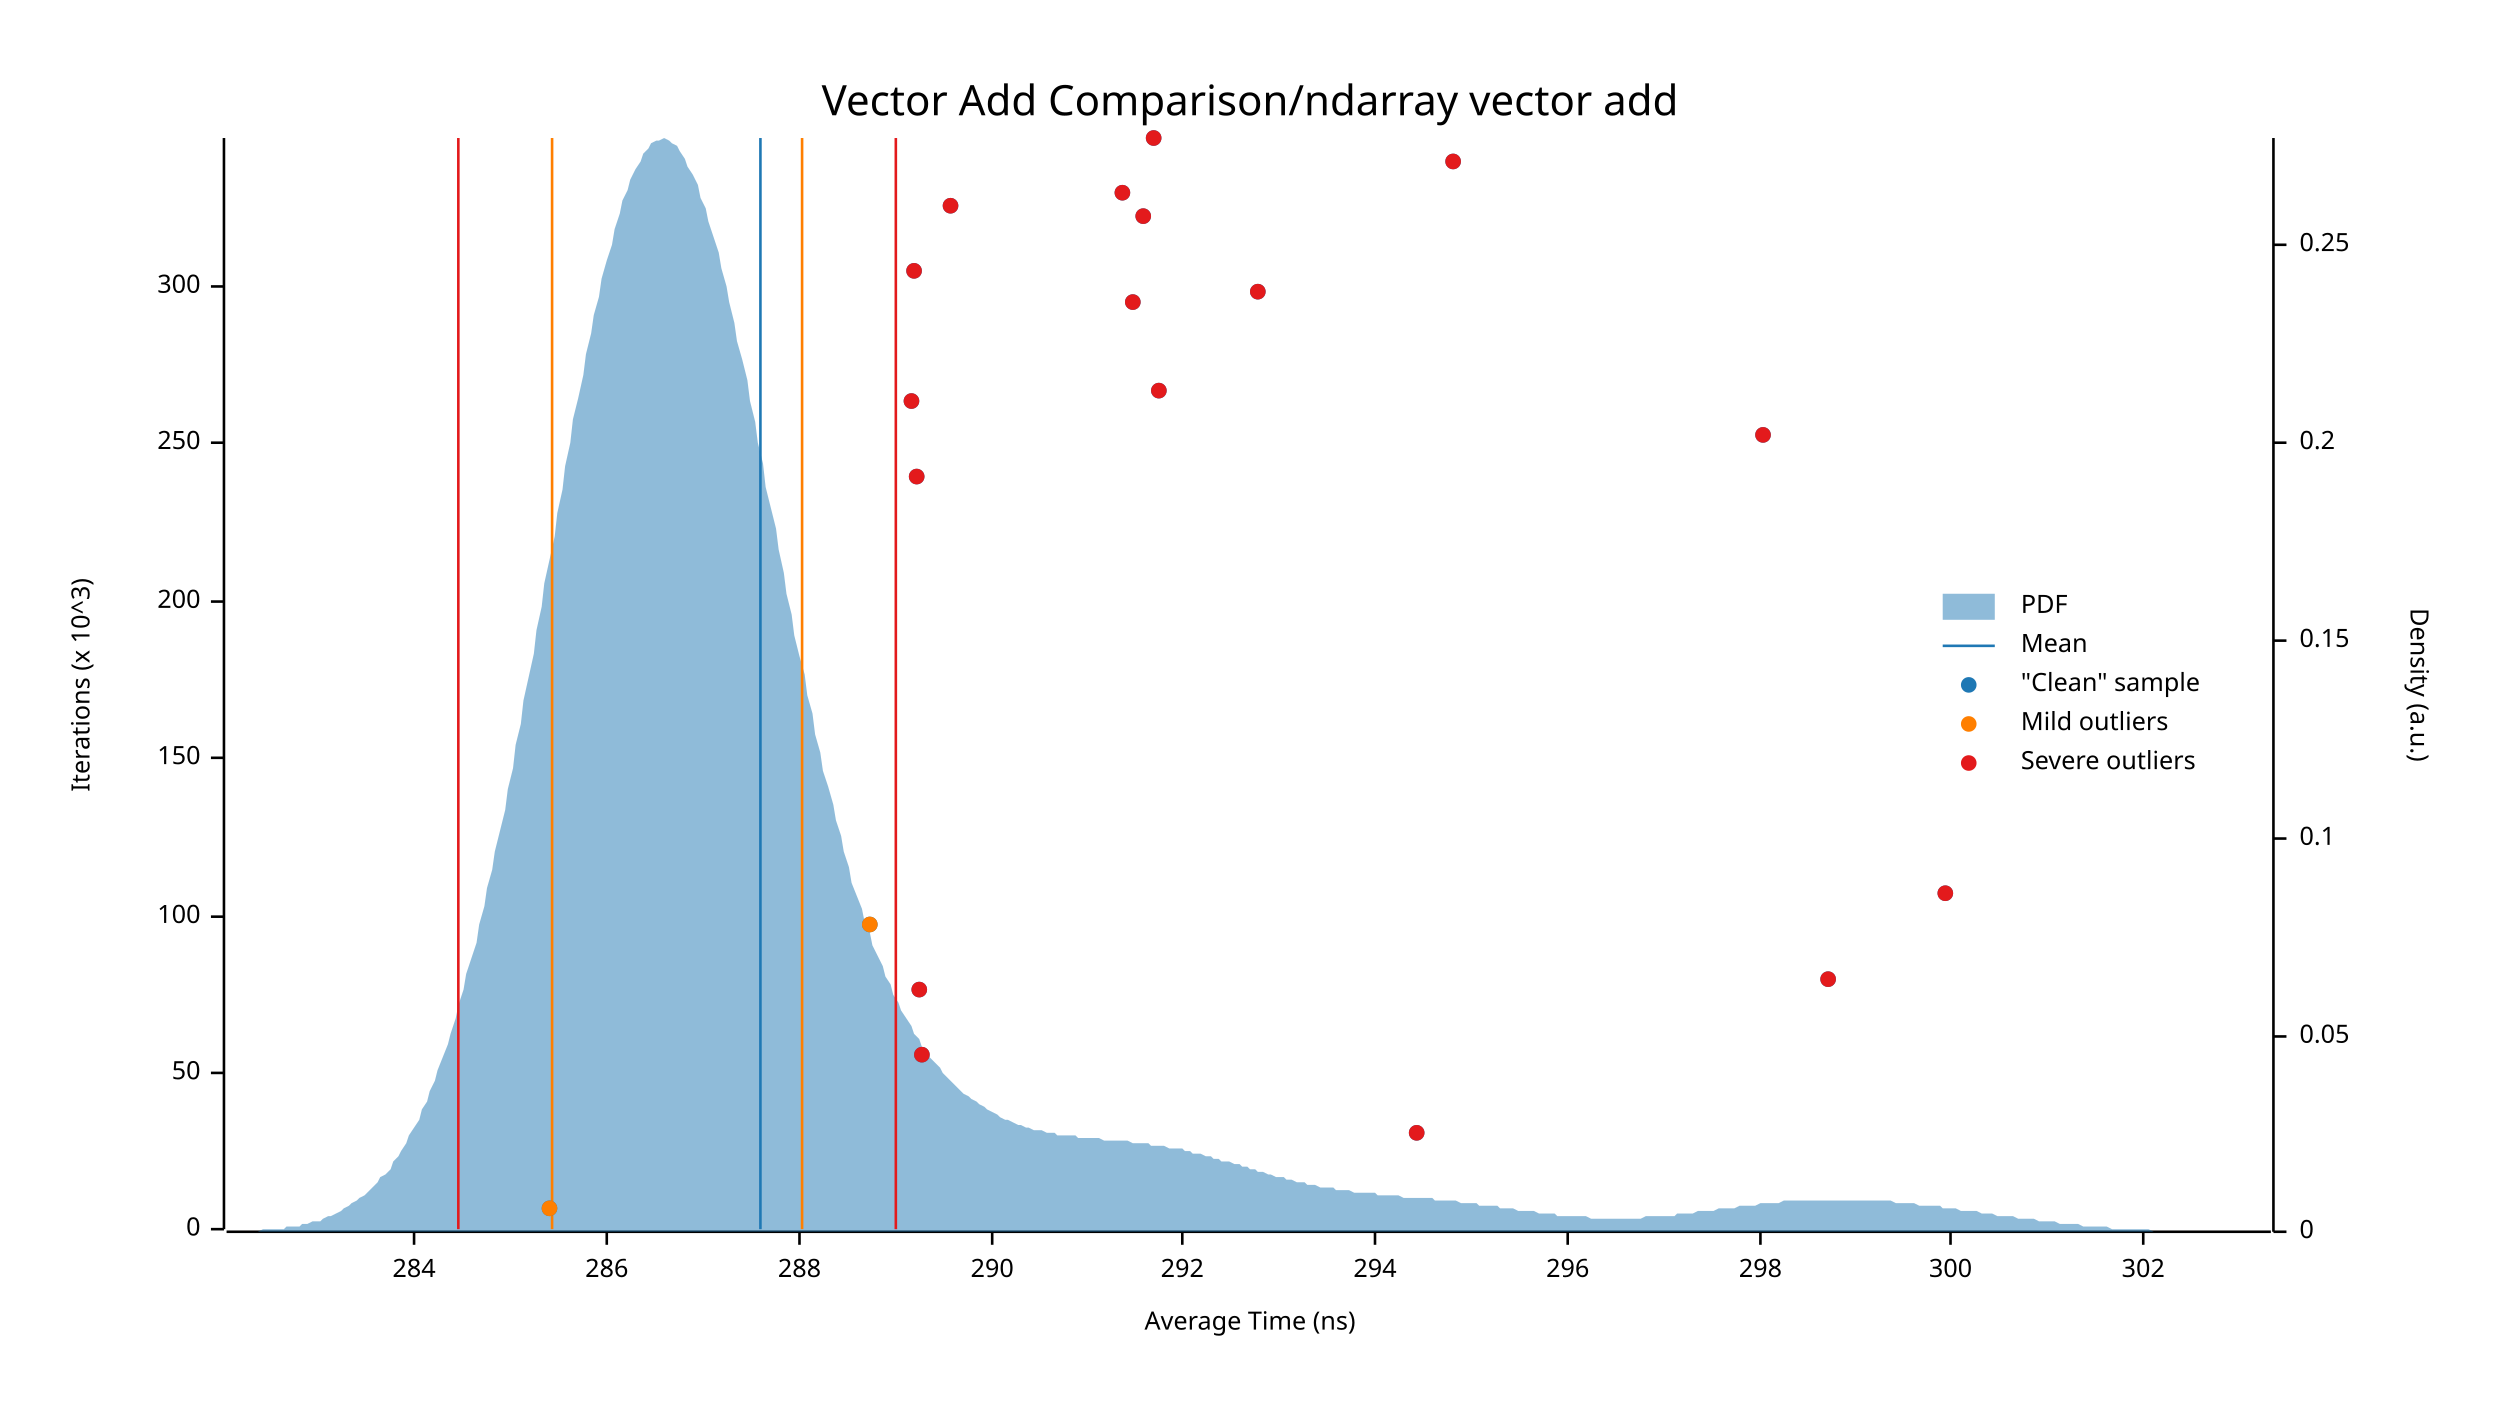
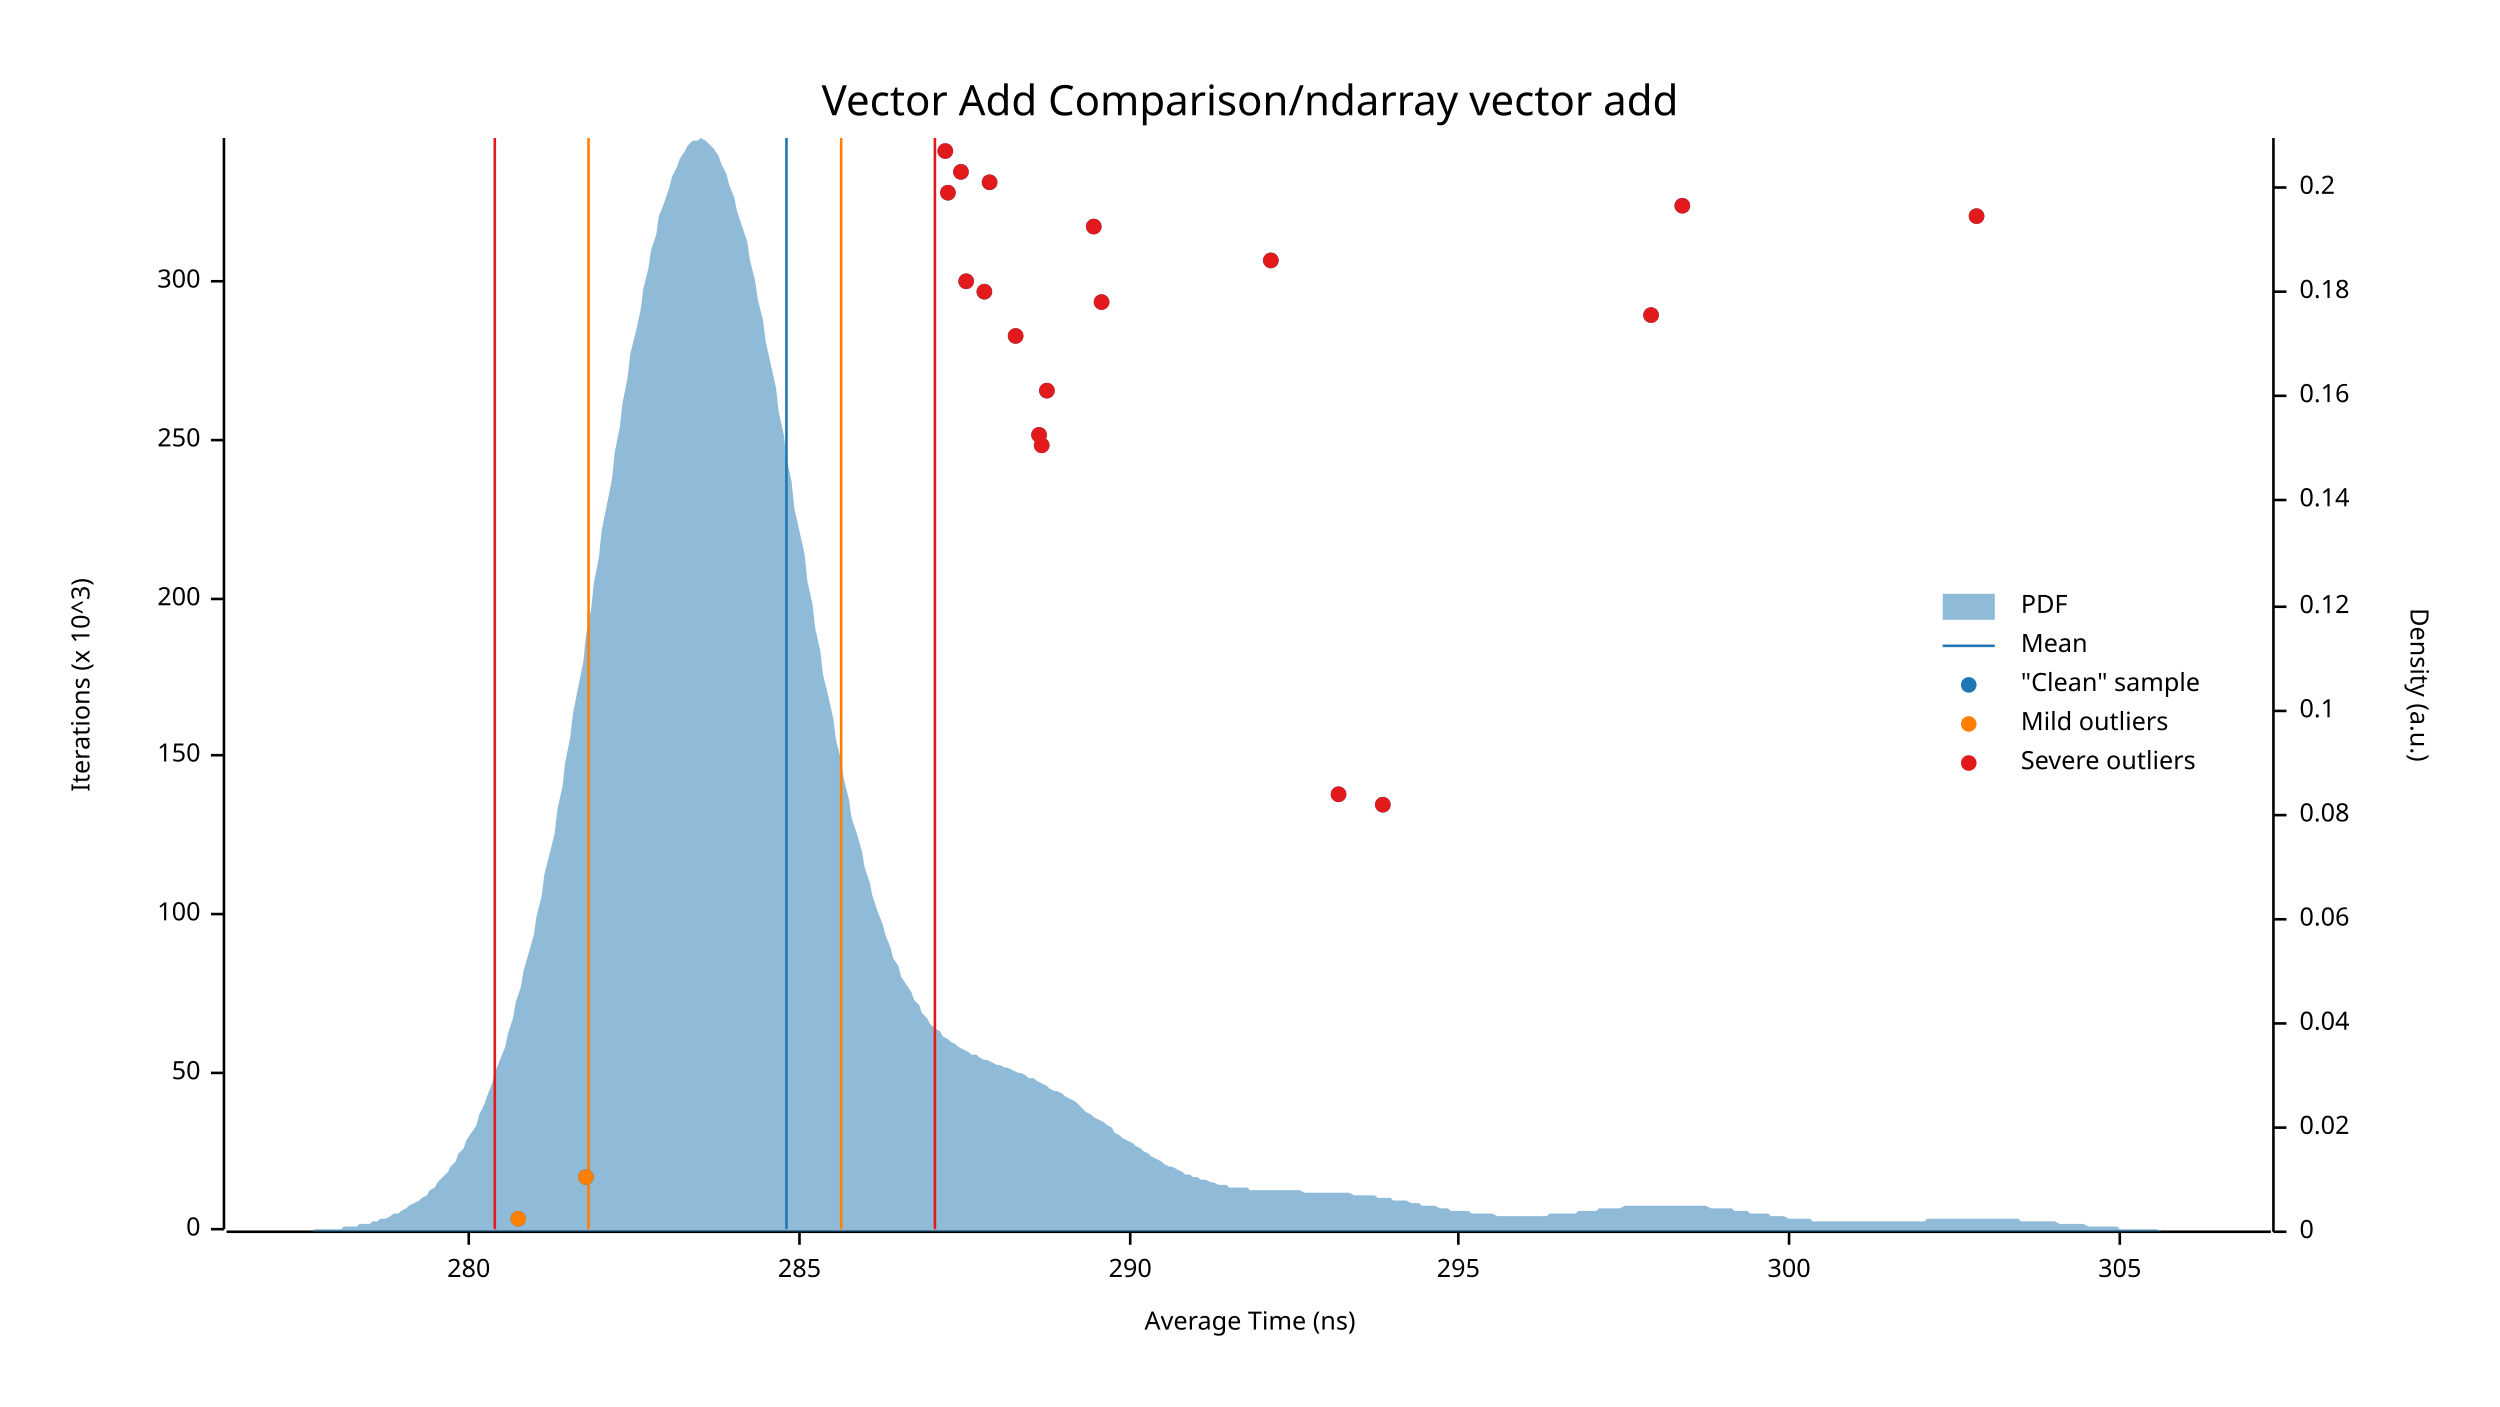
<svg xmlns="http://www.w3.org/2000/svg" width="960" height="540" viewBox="0 0 960 540">
  <text x="480" y="32" dy="0.76em" text-anchor="middle" font-family="sans-serif" font-size="16.129" opacity="1" fill="#000000">
Vector Add Comparison/ndarray vector add
</text>
  <text x="27" y="263" dy="0.76em" text-anchor="middle" font-family="sans-serif" font-size="9.677" opacity="1" fill="#000000" transform="rotate(270, 27, 263)">
Iterations (x 10^3)
</text>
  <text x="480" y="513" dy="-0.5ex" text-anchor="middle" font-family="sans-serif" font-size="9.677" opacity="1" fill="#000000">
Average Time (ns)
</text>
  <polyline fill="none" opacity="1" stroke="#000000" stroke-width="1" points="86,53 86,472 " />
  <text x="77" y="472" dy="0.5ex" text-anchor="end" font-family="sans-serif" font-size="9.677" opacity="1" fill="#000000">
0
</text>
  <polyline fill="none" opacity="1" stroke="#000000" stroke-width="1" points="81,472 86,472 " />
  <text x="77" y="412" dy="0.5ex" text-anchor="end" font-family="sans-serif" font-size="9.677" opacity="1" fill="#000000">
50
</text>
  <polyline fill="none" opacity="1" stroke="#000000" stroke-width="1" points="81,412 86,412 " />
-   <text x="77" y="352" dy="0.5ex" text-anchor="end" font-family="sans-serif" font-size="9.677" opacity="1" fill="#000000">
+   <text x="77" y="351" dy="0.5ex" text-anchor="end" font-family="sans-serif" font-size="9.677" opacity="1" fill="#000000">
100
</text>
-   <polyline fill="none" opacity="1" stroke="#000000" stroke-width="1" points="81,352 86,352 " />
-   <text x="77" y="291" dy="0.5ex" text-anchor="end" font-family="sans-serif" font-size="9.677" opacity="1" fill="#000000">
+   <polyline fill="none" opacity="1" stroke="#000000" stroke-width="1" points="81,351 86,351 " />
+   <text x="77" y="290" dy="0.5ex" text-anchor="end" font-family="sans-serif" font-size="9.677" opacity="1" fill="#000000">
150
</text>
-   <polyline fill="none" opacity="1" stroke="#000000" stroke-width="1" points="81,291 86,291 " />
-   <text x="77" y="231" dy="0.5ex" text-anchor="end" font-family="sans-serif" font-size="9.677" opacity="1" fill="#000000">
+   <polyline fill="none" opacity="1" stroke="#000000" stroke-width="1" points="81,290 86,290 " />
+   <text x="77" y="230" dy="0.5ex" text-anchor="end" font-family="sans-serif" font-size="9.677" opacity="1" fill="#000000">
200
</text>
-   <polyline fill="none" opacity="1" stroke="#000000" stroke-width="1" points="81,231 86,231 " />
-   <text x="77" y="170" dy="0.5ex" text-anchor="end" font-family="sans-serif" font-size="9.677" opacity="1" fill="#000000">
+   <polyline fill="none" opacity="1" stroke="#000000" stroke-width="1" points="81,230 86,230 " />
+   <text x="77" y="169" dy="0.5ex" text-anchor="end" font-family="sans-serif" font-size="9.677" opacity="1" fill="#000000">
250
</text>
-   <polyline fill="none" opacity="1" stroke="#000000" stroke-width="1" points="81,170 86,170 " />
-   <text x="77" y="110" dy="0.5ex" text-anchor="end" font-family="sans-serif" font-size="9.677" opacity="1" fill="#000000">
+   <polyline fill="none" opacity="1" stroke="#000000" stroke-width="1" points="81,169 86,169 " />
+   <text x="77" y="108" dy="0.5ex" text-anchor="end" font-family="sans-serif" font-size="9.677" opacity="1" fill="#000000">
300
</text>
-   <polyline fill="none" opacity="1" stroke="#000000" stroke-width="1" points="81,110 86,110 " />
+   <polyline fill="none" opacity="1" stroke="#000000" stroke-width="1" points="81,108 86,108 " />
  <polyline fill="none" opacity="1" stroke="#000000" stroke-width="1" points="87,473 872,473 " />
-   <text x="159" y="483" dy="0.76em" text-anchor="middle" font-family="sans-serif" font-size="9.677" opacity="1" fill="#000000">
- 284
+   <text x="180" y="483" dy="0.76em" text-anchor="middle" font-family="sans-serif" font-size="9.677" opacity="1" fill="#000000">
+ 280
</text>
-   <polyline fill="none" opacity="1" stroke="#000000" stroke-width="1" points="159,473 159,478 " />
-   <text x="233" y="483" dy="0.76em" text-anchor="middle" font-family="sans-serif" font-size="9.677" opacity="1" fill="#000000">
- 286
- </text>
-   <polyline fill="none" opacity="1" stroke="#000000" stroke-width="1" points="233,473 233,478 " />
+   <polyline fill="none" opacity="1" stroke="#000000" stroke-width="1" points="180,473 180,478 " />
  <text x="307" y="483" dy="0.76em" text-anchor="middle" font-family="sans-serif" font-size="9.677" opacity="1" fill="#000000">
- 288
+ 285
</text>
  <polyline fill="none" opacity="1" stroke="#000000" stroke-width="1" points="307,473 307,478 " />
-   <text x="381" y="483" dy="0.76em" text-anchor="middle" font-family="sans-serif" font-size="9.677" opacity="1" fill="#000000">
+   <text x="434" y="483" dy="0.76em" text-anchor="middle" font-family="sans-serif" font-size="9.677" opacity="1" fill="#000000">
290
</text>
-   <polyline fill="none" opacity="1" stroke="#000000" stroke-width="1" points="381,473 381,478 " />
-   <text x="454" y="483" dy="0.76em" text-anchor="middle" font-family="sans-serif" font-size="9.677" opacity="1" fill="#000000">
- 292
+   <polyline fill="none" opacity="1" stroke="#000000" stroke-width="1" points="434,473 434,478 " />
+   <text x="560" y="483" dy="0.76em" text-anchor="middle" font-family="sans-serif" font-size="9.677" opacity="1" fill="#000000">
+ 295
</text>
-   <polyline fill="none" opacity="1" stroke="#000000" stroke-width="1" points="454,473 454,478 " />
-   <text x="528" y="483" dy="0.76em" text-anchor="middle" font-family="sans-serif" font-size="9.677" opacity="1" fill="#000000">
- 294
- </text>
-   <polyline fill="none" opacity="1" stroke="#000000" stroke-width="1" points="528,473 528,478 " />
-   <text x="602" y="483" dy="0.76em" text-anchor="middle" font-family="sans-serif" font-size="9.677" opacity="1" fill="#000000">
- 296
- </text>
-   <polyline fill="none" opacity="1" stroke="#000000" stroke-width="1" points="602,473 602,478 " />
-   <text x="676" y="483" dy="0.76em" text-anchor="middle" font-family="sans-serif" font-size="9.677" opacity="1" fill="#000000">
- 298
- </text>
-   <polyline fill="none" opacity="1" stroke="#000000" stroke-width="1" points="676,473 676,478 " />
-   <text x="749" y="483" dy="0.76em" text-anchor="middle" font-family="sans-serif" font-size="9.677" opacity="1" fill="#000000">
+   <polyline fill="none" opacity="1" stroke="#000000" stroke-width="1" points="560,473 560,478 " />
+   <text x="687" y="483" dy="0.76em" text-anchor="middle" font-family="sans-serif" font-size="9.677" opacity="1" fill="#000000">
300
</text>
-   <polyline fill="none" opacity="1" stroke="#000000" stroke-width="1" points="749,473 749,478 " />
-   <text x="823" y="483" dy="0.76em" text-anchor="middle" font-family="sans-serif" font-size="9.677" opacity="1" fill="#000000">
- 302
+   <polyline fill="none" opacity="1" stroke="#000000" stroke-width="1" points="687,473 687,478 " />
+   <text x="814" y="483" dy="0.76em" text-anchor="middle" font-family="sans-serif" font-size="9.677" opacity="1" fill="#000000">
+ 305
</text>
-   <polyline fill="none" opacity="1" stroke="#000000" stroke-width="1" points="823,473 823,478 " />
+   <polyline fill="none" opacity="1" stroke="#000000" stroke-width="1" points="814,473 814,478 " />
  <text x="933" y="263" dy="0.76em" text-anchor="middle" font-family="sans-serif" font-size="9.677" opacity="1" fill="#000000" transform="rotate(90, 933, 263)">
Density (a.u.)
</text>
  <polyline fill="none" opacity="1" stroke="#000000" stroke-width="1" points="873,53 873,473 " />
  <text x="883" y="473" dy="0.5ex" text-anchor="start" font-family="sans-serif" font-size="9.677" opacity="1" fill="#000000">
0
</text>
  <polyline fill="none" opacity="1" stroke="#000000" stroke-width="1" points="873,473 878,473 " />
-   <text x="883" y="398" dy="0.5ex" text-anchor="start" font-family="sans-serif" font-size="9.677" opacity="1" fill="#000000">
- 0.05
+   <text x="883" y="433" dy="0.5ex" text-anchor="start" font-family="sans-serif" font-size="9.677" opacity="1" fill="#000000">
+ 0.02
</text>
-   <polyline fill="none" opacity="1" stroke="#000000" stroke-width="1" points="873,398 878,398 " />
-   <text x="883" y="322" dy="0.5ex" text-anchor="start" font-family="sans-serif" font-size="9.677" opacity="1" fill="#000000">
+   <polyline fill="none" opacity="1" stroke="#000000" stroke-width="1" points="873,433 878,433 " />
+   <text x="883" y="393" dy="0.5ex" text-anchor="start" font-family="sans-serif" font-size="9.677" opacity="1" fill="#000000">
+ 0.04
+ </text>
+   <polyline fill="none" opacity="1" stroke="#000000" stroke-width="1" points="873,393 878,393 " />
+   <text x="883" y="353" dy="0.5ex" text-anchor="start" font-family="sans-serif" font-size="9.677" opacity="1" fill="#000000">
+ 0.06
+ </text>
+   <polyline fill="none" opacity="1" stroke="#000000" stroke-width="1" points="873,353 878,353 " />
+   <text x="883" y="313" dy="0.5ex" text-anchor="start" font-family="sans-serif" font-size="9.677" opacity="1" fill="#000000">
+ 0.08
+ </text>
+   <polyline fill="none" opacity="1" stroke="#000000" stroke-width="1" points="873,313 878,313 " />
+   <text x="883" y="273" dy="0.5ex" text-anchor="start" font-family="sans-serif" font-size="9.677" opacity="1" fill="#000000">
0.1
</text>
-   <polyline fill="none" opacity="1" stroke="#000000" stroke-width="1" points="873,322 878,322 " />
-   <text x="883" y="246" dy="0.5ex" text-anchor="start" font-family="sans-serif" font-size="9.677" opacity="1" fill="#000000">
- 0.15
+   <polyline fill="none" opacity="1" stroke="#000000" stroke-width="1" points="873,273 878,273 " />
+   <text x="883" y="233" dy="0.5ex" text-anchor="start" font-family="sans-serif" font-size="9.677" opacity="1" fill="#000000">
+ 0.12
</text>
-   <polyline fill="none" opacity="1" stroke="#000000" stroke-width="1" points="873,246 878,246 " />
-   <text x="883" y="170" dy="0.5ex" text-anchor="start" font-family="sans-serif" font-size="9.677" opacity="1" fill="#000000">
+   <polyline fill="none" opacity="1" stroke="#000000" stroke-width="1" points="873,233 878,233 " />
+   <text x="883" y="192" dy="0.5ex" text-anchor="start" font-family="sans-serif" font-size="9.677" opacity="1" fill="#000000">
+ 0.14
+ </text>
+   <polyline fill="none" opacity="1" stroke="#000000" stroke-width="1" points="873,192 878,192 " />
+   <text x="883" y="152" dy="0.5ex" text-anchor="start" font-family="sans-serif" font-size="9.677" opacity="1" fill="#000000">
+ 0.16
+ </text>
+   <polyline fill="none" opacity="1" stroke="#000000" stroke-width="1" points="873,152 878,152 " />
+   <text x="883" y="112" dy="0.5ex" text-anchor="start" font-family="sans-serif" font-size="9.677" opacity="1" fill="#000000">
+ 0.18
+ </text>
+   <polyline fill="none" opacity="1" stroke="#000000" stroke-width="1" points="873,112 878,112 " />
+   <text x="883" y="72" dy="0.5ex" text-anchor="start" font-family="sans-serif" font-size="9.677" opacity="1" fill="#000000">
0.2
</text>
-   <polyline fill="none" opacity="1" stroke="#000000" stroke-width="1" points="873,170 878,170 " />
-   <text x="883" y="94" dy="0.5ex" text-anchor="start" font-family="sans-serif" font-size="9.677" opacity="1" fill="#000000">
- 0.25
- </text>
-   <polyline fill="none" opacity="1" stroke="#000000" stroke-width="1" points="873,94 878,94 " />
-   <polygon opacity="0.5" fill="#1F78B4" points="87,473 88,473 90,473 91,473 93,473 94,473 96,473 98,473 99,473 101,472 102,472 104,472 105,472 107,472 109,472 110,471 112,471 113,471 115,471 116,470 118,470 120,469 121,469 123,469 124,468 126,467 127,467 129,466 131,465 132,464 134,463 135,462 137,461 138,460 140,459 142,457 143,456 145,454 146,452 148,451 150,449 151,446 153,444 154,442 156,439 157,436 159,433 161,430 162,426 164,423 165,419 167,415 168,411 170,406 172,401 173,397 175,391 176,386 178,380 179,374 181,368 183,362 184,355 186,348 187,341 189,334 190,327 192,319 194,311 195,303 197,295 198,286 200,278 201,269 203,260 205,251 206,242 208,233 209,224 211,215 213,206 214,197 216,188 217,179 219,170 220,161 222,153 224,144 225,136 227,128 228,121 230,114 231,107 233,100 235,94 236,88 238,82 239,77 241,73 242,69 244,65 246,62 247,59 249,57 250,55 252,54 253,54 255,53 257,54 258,55 260,56 261,58 263,61 264,64 266,67 268,71 269,76 271,80 272,85 274,91 276,97 277,103 279,110 280,116 282,124 283,131 285,138 287,146 288,154 290,162 291,170 293,178 294,187 296,195 298,203 299,211 301,220 302,228 304,236 305,244 307,252 309,259 310,267 312,274 313,282 315,289 316,296 318,302 320,309 321,315 323,321 324,327 326,333 327,339 329,344 331,349 332,354 334,358 335,363 337,367 339,371 340,375 342,378 343,382 345,385 346,388 348,391 350,394 351,397 353,399 354,402 356,404 357,406 359,408 361,410 362,412 364,414 365,415 367,417 368,418 370,420 372,421 373,422 375,423 376,424 378,425 379,426 381,427 383,428 384,429 386,430 387,430 389,431 391,432 392,432 394,433 395,433 397,434 398,434 400,434 402,435 403,435 405,435 406,436 408,436 409,436 411,436 413,436 414,437 416,437 417,437 419,437 420,437 422,437 424,438 425,438 427,438 428,438 430,438 431,438 433,438 435,439 436,439 438,439 439,439 441,439 442,440 444,440 446,440 447,440 449,441 450,441 452,441 454,441 455,442 457,442 458,443 460,443 461,443 463,444 465,444 466,445 468,445 469,446 471,446 472,446 474,447 476,447 477,448 479,448 480,449 482,449 483,450 485,450 487,451 488,451 490,452 491,452 493,452 494,453 496,453 498,454 499,454 501,454 502,455 504,455 505,455 507,456 509,456 510,456 512,456 513,457 515,457 517,457 518,457 520,458 521,458 523,458 524,458 526,458 528,458 529,459 531,459 532,459 534,459 535,459 537,459 539,460 540,460 542,460 543,460 545,460 546,460 548,460 550,460 551,461 553,461 554,461 556,461 557,461 559,461 561,462 562,462 564,462 565,462 567,462 568,463 570,463 572,463 573,463 575,463 576,464 578,464 580,464 581,464 583,465 584,465 586,465 587,465 589,465 591,466 592,466 594,466 595,466 597,466 598,467 600,467 602,467 603,467 605,467 606,467 608,467 609,467 611,468 613,468 614,468 616,468 617,468 619,468 620,468 622,468 624,468 625,468 627,468 628,468 630,468 632,467 633,467 635,467 636,467 638,467 639,467 641,467 643,467 644,466 646,466 647,466 649,466 650,466 652,465 654,465 655,465 657,465 658,465 660,464 661,464 663,464 665,464 666,464 668,463 669,463 671,463 672,463 674,463 676,462 677,462 679,462 680,462 682,462 683,462 685,461 687,461 688,461 690,461 691,461 693,461 695,461 696,461 698,461 699,461 701,461 702,461 704,461 706,461 707,461 709,461 710,461 712,461 713,461 715,461 717,461 718,461 720,461 721,461 723,461 724,461 726,461 728,462 729,462 731,462 732,462 734,462 735,462 737,463 739,463 740,463 742,463 743,463 745,463 746,464 748,464 750,464 751,464 753,465 754,465 756,465 758,465 759,465 761,466 762,466 764,466 765,466 767,467 769,467 770,467 772,467 773,467 775,468 776,468 778,468 780,468 781,468 783,469 784,469 786,469 787,469 789,469 791,470 792,470 794,470 795,470 797,470 798,470 800,471 802,471 803,471 805,471 806,471 808,471 809,471 811,472 813,472 814,472 816,472 817,472 819,472 821,472 822,472 824,472 825,472 827,473 828,473 830,473 832,473 833,473 835,473 836,473 838,473 839,473 841,473 843,473 844,473 846,473 847,473 849,473 850,473 852,473 854,473 855,473 857,473 858,473 860,473 861,473 863,473 865,473 866,473 868,473 869,473 871,473 873,473 873,473 87,473 " />
-   <polyline fill="none" opacity="1" stroke="#1F78B4" stroke-width="1" points="292,472 292,53 " />
-   <polyline fill="none" opacity="1" stroke="#FF7F00" stroke-width="1" points="212,472 212,53 " />
-   <polyline fill="none" opacity="1" stroke="#FF7F00" stroke-width="1" points="308,472 308,53 " />
-   <polyline fill="none" opacity="1" stroke="#E31A1C" stroke-width="1" points="176,472 176,53 " />
-   <polyline fill="none" opacity="1" stroke="#E31A1C" stroke-width="1" points="344,472 344,53 " />
-   <circle cx="211" cy="464" r="3" opacity="1" fill="#1F78B4" stroke="none" stroke-width="1" />
-   <circle cx="544" cy="435" r="3" opacity="1" fill="#1F78B4" stroke="none" stroke-width="1" />
-   <circle cx="354" cy="405" r="3" opacity="1" fill="#1F78B4" stroke="none" stroke-width="1" />
-   <circle cx="353" cy="380" r="3" opacity="1" fill="#1F78B4" stroke="none" stroke-width="1" />
-   <circle cx="702" cy="376" r="3" opacity="1" fill="#1F78B4" stroke="none" stroke-width="1" />
-   <circle cx="334" cy="355" r="3" opacity="1" fill="#1F78B4" stroke="none" stroke-width="1" />
-   <circle cx="747" cy="343" r="3" opacity="1" fill="#1F78B4" stroke="none" stroke-width="1" />
-   <circle cx="352" cy="183" r="3" opacity="1" fill="#1F78B4" stroke="none" stroke-width="1" />
-   <circle cx="677" cy="167" r="3" opacity="1" fill="#1F78B4" stroke="none" stroke-width="1" />
-   <circle cx="350" cy="154" r="3" opacity="1" fill="#1F78B4" stroke="none" stroke-width="1" />
-   <circle cx="445" cy="150" r="3" opacity="1" fill="#1F78B4" stroke="none" stroke-width="1" />
-   <circle cx="435" cy="116" r="3" opacity="1" fill="#1F78B4" stroke="none" stroke-width="1" />
-   <circle cx="483" cy="112" r="3" opacity="1" fill="#1F78B4" stroke="none" stroke-width="1" />
-   <circle cx="351" cy="104" r="3" opacity="1" fill="#1F78B4" stroke="none" stroke-width="1" />
-   <circle cx="439" cy="83" r="3" opacity="1" fill="#1F78B4" stroke="none" stroke-width="1" />
-   <circle cx="365" cy="79" r="3" opacity="1" fill="#1F78B4" stroke="none" stroke-width="1" />
-   <circle cx="431" cy="74" r="3" opacity="1" fill="#1F78B4" stroke="none" stroke-width="1" />
-   <circle cx="558" cy="62" r="3" opacity="1" fill="#1F78B4" stroke="none" stroke-width="1" />
-   <circle cx="443" cy="53" r="3" opacity="1" fill="#1F78B4" stroke="none" stroke-width="1" />
-   <circle cx="211" cy="464" r="3" opacity="1" fill="#FF7F00" stroke="none" stroke-width="1" />
-   <circle cx="334" cy="355" r="3" opacity="1" fill="#FF7F00" stroke="none" stroke-width="1" />
-   <circle cx="544" cy="435" r="3" opacity="1" fill="#E31A1C" stroke="none" stroke-width="1" />
-   <circle cx="354" cy="405" r="3" opacity="1" fill="#E31A1C" stroke="none" stroke-width="1" />
-   <circle cx="353" cy="380" r="3" opacity="1" fill="#E31A1C" stroke="none" stroke-width="1" />
-   <circle cx="702" cy="376" r="3" opacity="1" fill="#E31A1C" stroke="none" stroke-width="1" />
-   <circle cx="747" cy="343" r="3" opacity="1" fill="#E31A1C" stroke="none" stroke-width="1" />
-   <circle cx="352" cy="183" r="3" opacity="1" fill="#E31A1C" stroke="none" stroke-width="1" />
-   <circle cx="677" cy="167" r="3" opacity="1" fill="#E31A1C" stroke="none" stroke-width="1" />
-   <circle cx="350" cy="154" r="3" opacity="1" fill="#E31A1C" stroke="none" stroke-width="1" />
-   <circle cx="445" cy="150" r="3" opacity="1" fill="#E31A1C" stroke="none" stroke-width="1" />
-   <circle cx="435" cy="116" r="3" opacity="1" fill="#E31A1C" stroke="none" stroke-width="1" />
-   <circle cx="483" cy="112" r="3" opacity="1" fill="#E31A1C" stroke="none" stroke-width="1" />
-   <circle cx="351" cy="104" r="3" opacity="1" fill="#E31A1C" stroke="none" stroke-width="1" />
-   <circle cx="439" cy="83" r="3" opacity="1" fill="#E31A1C" stroke="none" stroke-width="1" />
-   <circle cx="365" cy="79" r="3" opacity="1" fill="#E31A1C" stroke="none" stroke-width="1" />
-   <circle cx="431" cy="74" r="3" opacity="1" fill="#E31A1C" stroke="none" stroke-width="1" />
-   <circle cx="558" cy="62" r="3" opacity="1" fill="#E31A1C" stroke="none" stroke-width="1" />
-   <circle cx="443" cy="53" r="3" opacity="1" fill="#E31A1C" stroke="none" stroke-width="1" />
+   <polyline fill="none" opacity="1" stroke="#000000" stroke-width="1" points="873,72 878,72 " />
+   <polygon opacity="0.5" fill="#1F78B4" points="87,473 88,473 90,473 91,473 93,473 94,473 96,473 98,473 99,473 101,473 102,473 104,473 105,473 107,473 109,473 110,473 112,473 113,473 115,473 116,473 118,473 120,473 121,472 123,472 124,472 126,472 127,472 129,472 131,472 132,471 134,471 135,471 137,471 138,470 140,470 142,470 143,469 145,469 146,468 148,468 150,467 151,466 153,466 154,465 156,464 157,463 159,462 161,461 162,460 164,459 165,457 167,456 168,454 170,452 172,450 173,448 175,446 176,443 178,441 179,438 181,435 183,432 184,428 186,424 187,421 189,416 190,412 192,407 194,402 195,397 197,391 198,385 200,379 201,373 203,366 205,359 206,352 208,344 209,336 211,328 213,320 214,311 216,302 217,293 219,283 220,274 222,264 224,254 225,244 227,234 228,224 230,214 231,204 233,194 235,184 236,174 238,164 239,155 241,145 242,136 244,128 246,119 247,111 249,103 250,96 252,90 253,83 255,78 257,72 258,68 260,64 261,61 263,58 264,56 266,54 268,54 269,53 271,54 272,55 274,57 276,60 277,63 279,67 280,71 282,76 283,81 285,87 287,93 288,100 290,108 291,115 293,123 294,131 296,140 298,149 299,158 301,167 302,176 304,185 305,195 307,204 309,213 310,223 312,232 313,241 315,250 316,259 318,267 320,276 321,284 323,292 324,299 326,307 327,314 329,320 331,327 332,333 334,339 335,344 337,350 339,355 340,359 342,364 343,368 345,371 346,375 348,378 350,381 351,384 353,386 354,389 356,391 357,393 359,395 361,396 362,398 364,399 365,400 367,401 368,402 370,403 372,404 373,405 375,405 376,406 378,407 379,407 381,408 383,409 384,409 386,410 387,410 389,411 391,412 392,412 394,413 395,414 397,414 398,415 400,416 402,417 403,418 405,419 406,419 408,420 409,421 411,422 413,423 414,424 416,426 417,427 419,428 420,429 422,430 424,431 425,432 427,433 428,435 430,436 431,437 433,438 435,439 436,440 438,441 439,442 441,443 442,444 444,445 446,446 447,447 449,448 450,448 452,449 454,450 455,451 457,451 458,452 460,452 461,453 463,453 465,454 466,454 468,455 469,455 471,455 472,456 474,456 476,456 477,456 479,456 480,457 482,457 483,457 485,457 487,457 488,457 490,457 491,457 493,457 494,457 496,457 498,457 499,457 501,458 502,458 504,458 505,458 507,458 509,458 510,458 512,458 513,458 515,458 517,458 518,458 520,459 521,459 523,459 524,459 526,459 528,459 529,460 531,460 532,460 534,460 535,461 537,461 539,461 540,461 542,462 543,462 545,462 546,463 548,463 550,463 551,463 553,464 554,464 556,464 557,465 559,465 561,465 562,465 564,465 565,466 567,466 568,466 570,466 572,466 573,466 575,467 576,467 578,467 580,467 581,467 583,467 584,467 586,467 587,467 589,467 591,467 592,467 594,467 595,466 597,466 598,466 600,466 602,466 603,466 605,466 606,465 608,465 609,465 611,465 613,465 614,464 616,464 617,464 619,464 620,464 622,464 624,463 625,463 627,463 628,463 630,463 632,463 633,463 635,463 636,463 638,463 639,463 641,463 643,463 644,463 646,463 647,463 649,463 650,463 652,463 654,463 655,463 657,464 658,464 660,464 661,464 663,464 665,464 666,465 668,465 669,465 671,465 672,466 674,466 676,466 677,466 679,466 680,467 682,467 683,467 685,467 687,468 688,468 690,468 691,468 693,468 695,468 696,469 698,469 699,469 701,469 702,469 704,469 706,469 707,469 709,469 710,469 712,469 713,469 715,469 717,469 718,469 720,469 721,469 723,469 724,469 726,469 728,469 729,469 731,469 732,469 734,469 735,469 737,469 739,469 740,468 742,468 743,468 745,468 746,468 748,468 750,468 751,468 753,468 754,468 756,468 758,468 759,468 761,468 762,468 764,468 765,468 767,468 769,468 770,468 772,468 773,468 775,468 776,469 778,469 780,469 781,469 783,469 784,469 786,469 787,469 789,469 791,470 792,470 794,470 795,470 797,470 798,470 800,470 802,471 803,471 805,471 806,471 808,471 809,471 811,471 813,471 814,472 816,472 817,472 819,472 821,472 822,472 824,472 825,472 827,472 828,472 830,473 832,473 833,473 835,473 836,473 838,473 839,473 841,473 843,473 844,473 846,473 847,473 849,473 850,473 852,473 854,473 855,473 857,473 858,473 860,473 861,473 863,473 865,473 866,473 868,473 869,473 871,473 873,473 873,473 87,473 " />
+   <polyline fill="none" opacity="1" stroke="#1F78B4" stroke-width="1" points="302,472 302,53 " />
+   <polyline fill="none" opacity="1" stroke="#FF7F00" stroke-width="1" points="226,472 226,53 " />
+   <polyline fill="none" opacity="1" stroke="#FF7F00" stroke-width="1" points="323,472 323,53 " />
+   <polyline fill="none" opacity="1" stroke="#E31A1C" stroke-width="1" points="190,472 190,53 " />
+   <polyline fill="none" opacity="1" stroke="#E31A1C" stroke-width="1" points="359,472 359,53 " />
+   <circle cx="199" cy="468" r="3" opacity="1" fill="#1F78B4" stroke="none" stroke-width="1" />
+   <circle cx="225" cy="452" r="3" opacity="1" fill="#1F78B4" stroke="none" stroke-width="1" />
+   <circle cx="531" cy="309" r="3" opacity="1" fill="#1F78B4" stroke="none" stroke-width="1" />
+   <circle cx="514" cy="305" r="3" opacity="1" fill="#1F78B4" stroke="none" stroke-width="1" />
+   <circle cx="400" cy="171" r="3" opacity="1" fill="#1F78B4" stroke="none" stroke-width="1" />
+   <circle cx="399" cy="167" r="3" opacity="1" fill="#1F78B4" stroke="none" stroke-width="1" />
+   <circle cx="402" cy="150" r="3" opacity="1" fill="#1F78B4" stroke="none" stroke-width="1" />
+   <circle cx="390" cy="129" r="3" opacity="1" fill="#1F78B4" stroke="none" stroke-width="1" />
+   <circle cx="634" cy="121" r="3" opacity="1" fill="#1F78B4" stroke="none" stroke-width="1" />
+   <circle cx="423" cy="116" r="3" opacity="1" fill="#1F78B4" stroke="none" stroke-width="1" />
+   <circle cx="378" cy="112" r="3" opacity="1" fill="#1F78B4" stroke="none" stroke-width="1" />
+   <circle cx="371" cy="108" r="3" opacity="1" fill="#1F78B4" stroke="none" stroke-width="1" />
+   <circle cx="488" cy="100" r="3" opacity="1" fill="#1F78B4" stroke="none" stroke-width="1" />
+   <circle cx="420" cy="87" r="3" opacity="1" fill="#1F78B4" stroke="none" stroke-width="1" />
+   <circle cx="759" cy="83" r="3" opacity="1" fill="#1F78B4" stroke="none" stroke-width="1" />
+   <circle cx="646" cy="79" r="3" opacity="1" fill="#1F78B4" stroke="none" stroke-width="1" />
+   <circle cx="364" cy="74" r="3" opacity="1" fill="#1F78B4" stroke="none" stroke-width="1" />
+   <circle cx="380" cy="70" r="3" opacity="1" fill="#1F78B4" stroke="none" stroke-width="1" />
+   <circle cx="369" cy="66" r="3" opacity="1" fill="#1F78B4" stroke="none" stroke-width="1" />
+   <circle cx="363" cy="58" r="3" opacity="1" fill="#1F78B4" stroke="none" stroke-width="1" />
+   <circle cx="199" cy="468" r="3" opacity="1" fill="#FF7F00" stroke="none" stroke-width="1" />
+   <circle cx="225" cy="452" r="3" opacity="1" fill="#FF7F00" stroke="none" stroke-width="1" />
+   <circle cx="531" cy="309" r="3" opacity="1" fill="#E31A1C" stroke="none" stroke-width="1" />
+   <circle cx="514" cy="305" r="3" opacity="1" fill="#E31A1C" stroke="none" stroke-width="1" />
+   <circle cx="400" cy="171" r="3" opacity="1" fill="#E31A1C" stroke="none" stroke-width="1" />
+   <circle cx="399" cy="167" r="3" opacity="1" fill="#E31A1C" stroke="none" stroke-width="1" />
+   <circle cx="402" cy="150" r="3" opacity="1" fill="#E31A1C" stroke="none" stroke-width="1" />
+   <circle cx="390" cy="129" r="3" opacity="1" fill="#E31A1C" stroke="none" stroke-width="1" />
+   <circle cx="634" cy="121" r="3" opacity="1" fill="#E31A1C" stroke="none" stroke-width="1" />
+   <circle cx="423" cy="116" r="3" opacity="1" fill="#E31A1C" stroke="none" stroke-width="1" />
+   <circle cx="378" cy="112" r="3" opacity="1" fill="#E31A1C" stroke="none" stroke-width="1" />
+   <circle cx="371" cy="108" r="3" opacity="1" fill="#E31A1C" stroke="none" stroke-width="1" />
+   <circle cx="488" cy="100" r="3" opacity="1" fill="#E31A1C" stroke="none" stroke-width="1" />
+   <circle cx="420" cy="87" r="3" opacity="1" fill="#E31A1C" stroke="none" stroke-width="1" />
+   <circle cx="759" cy="83" r="3" opacity="1" fill="#E31A1C" stroke="none" stroke-width="1" />
+   <circle cx="646" cy="79" r="3" opacity="1" fill="#E31A1C" stroke="none" stroke-width="1" />
+   <circle cx="364" cy="74" r="3" opacity="1" fill="#E31A1C" stroke="none" stroke-width="1" />
+   <circle cx="380" cy="70" r="3" opacity="1" fill="#E31A1C" stroke="none" stroke-width="1" />
+   <circle cx="369" cy="66" r="3" opacity="1" fill="#E31A1C" stroke="none" stroke-width="1" />
+   <circle cx="363" cy="58" r="3" opacity="1" fill="#E31A1C" stroke="none" stroke-width="1" />
  <text x="776" y="228" dy="0.76em" text-anchor="start" font-family="sans-serif" font-size="9.677" opacity="1" fill="#000000">
PDF
</text>
  <text x="776" y="243" dy="0.76em" text-anchor="start" font-family="sans-serif" font-size="9.677" opacity="1" fill="#000000">
Mean
</text>
  <text x="776" y="258" dy="0.76em" text-anchor="start" font-family="sans-serif" font-size="9.677" opacity="1" fill="#000000">
"Clean" sample
</text>
  <text x="776" y="273" dy="0.76em" text-anchor="start" font-family="sans-serif" font-size="9.677" opacity="1" fill="#000000">
Mild outliers
</text>
  <text x="776" y="288" dy="0.76em" text-anchor="start" font-family="sans-serif" font-size="9.677" opacity="1" fill="#000000">
Severe outliers
</text>
  <rect x="746" y="228" width="20" height="10" opacity="0.5" fill="#1F78B4" stroke="none" />
  <polyline fill="none" opacity="1" stroke="#1F78B4" stroke-width="1" points="746,248 766,248 " />
  <circle cx="756" cy="263" r="3" opacity="1" fill="#1F78B4" stroke="none" stroke-width="1" />
  <circle cx="756" cy="278" r="3" opacity="1" fill="#FF7F00" stroke="none" stroke-width="1" />
  <circle cx="756" cy="293" r="3" opacity="1" fill="#E31A1C" stroke="none" stroke-width="1" />
</svg>
